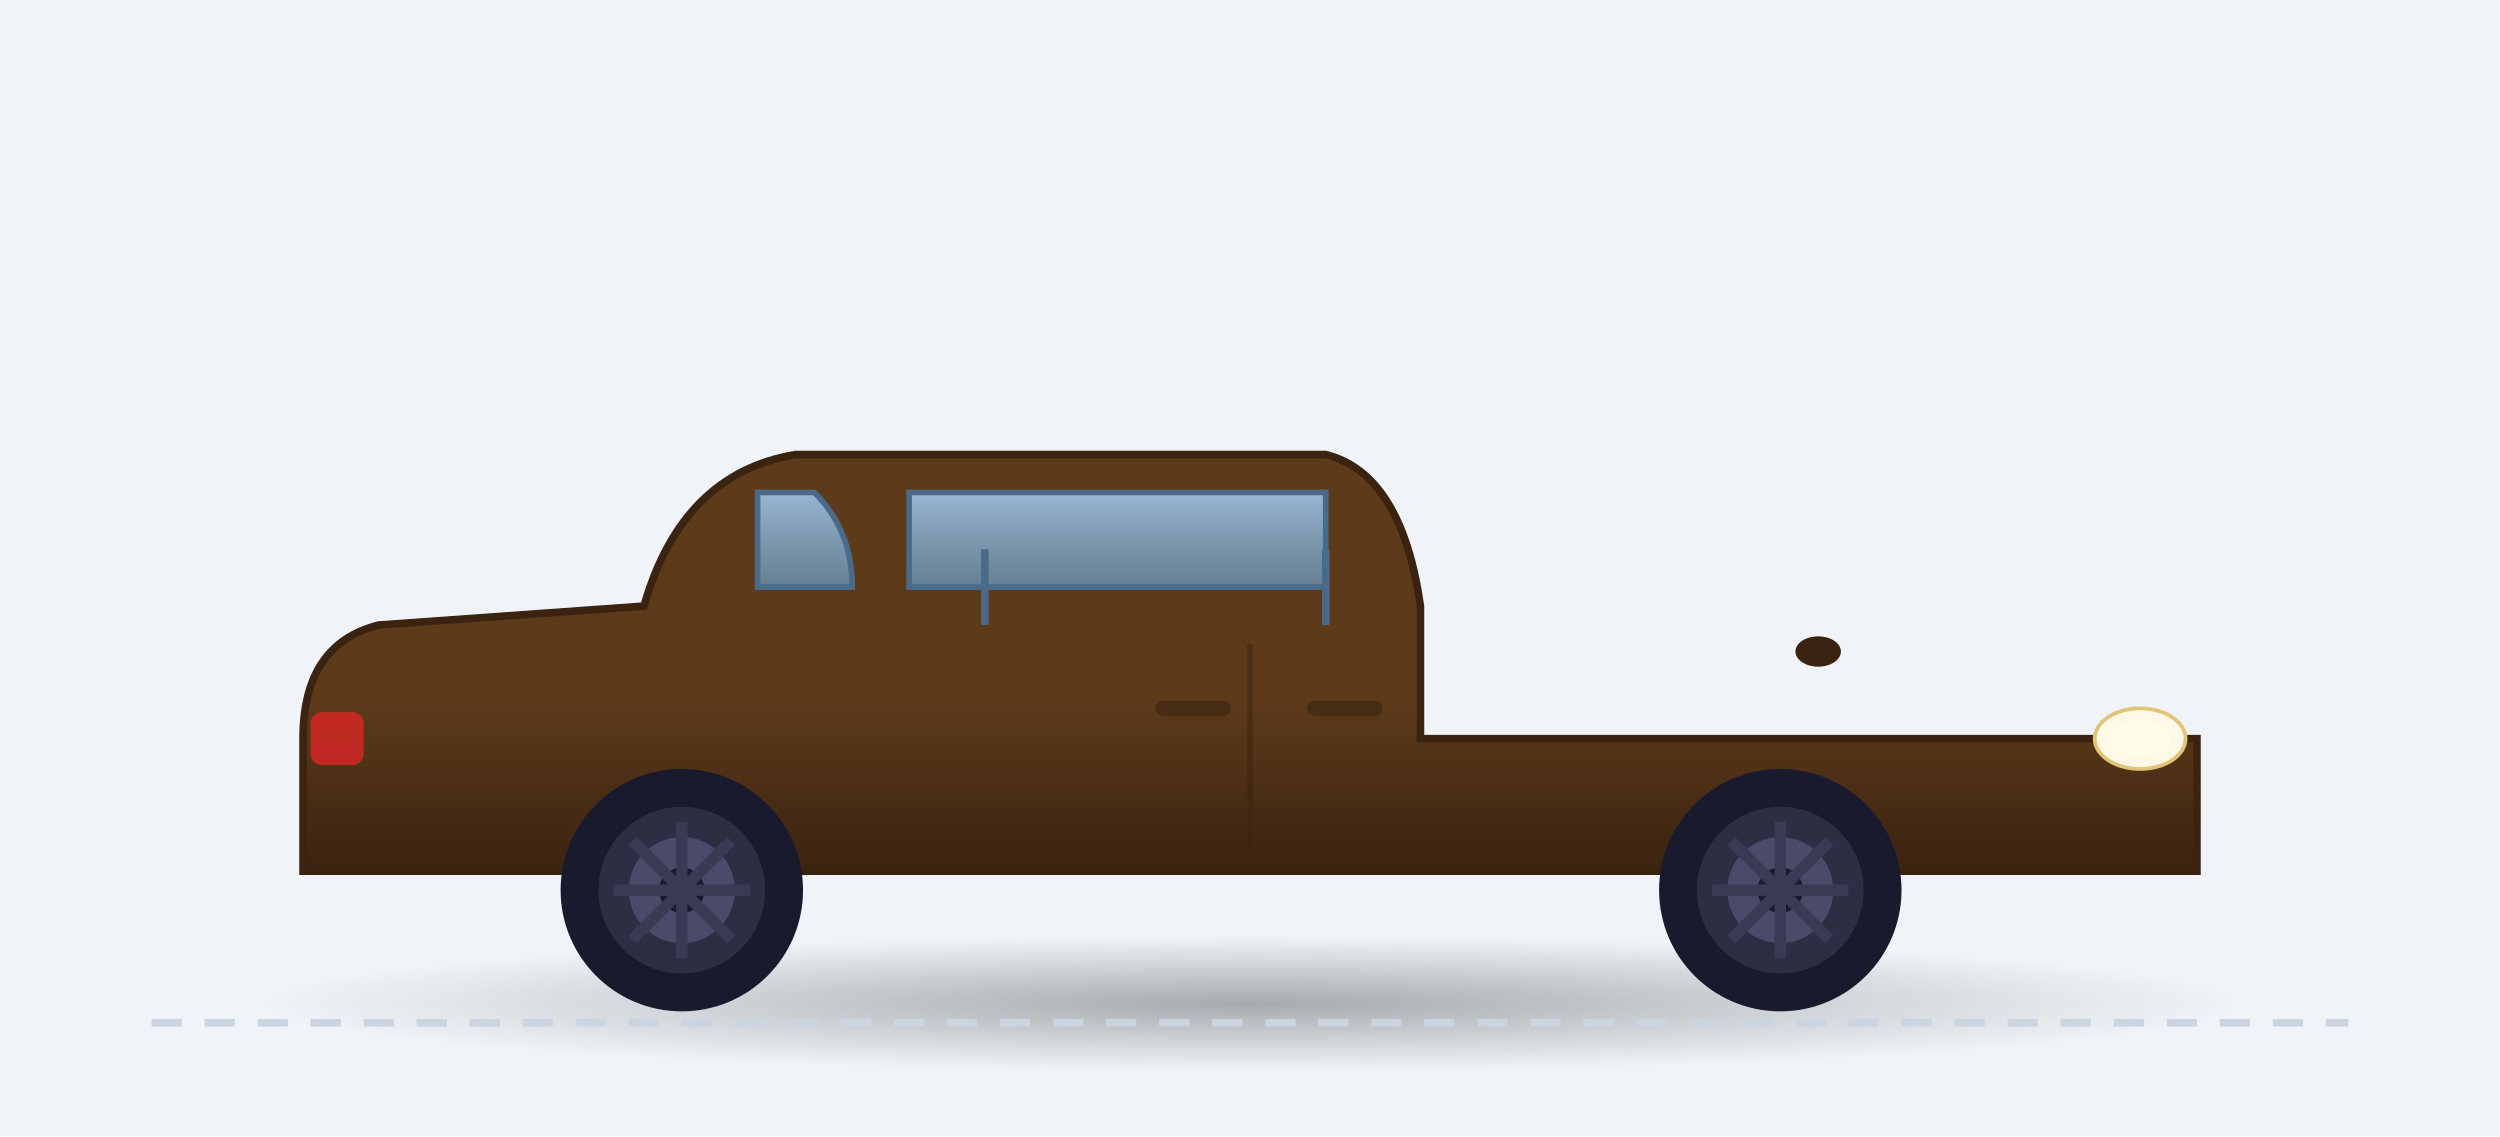
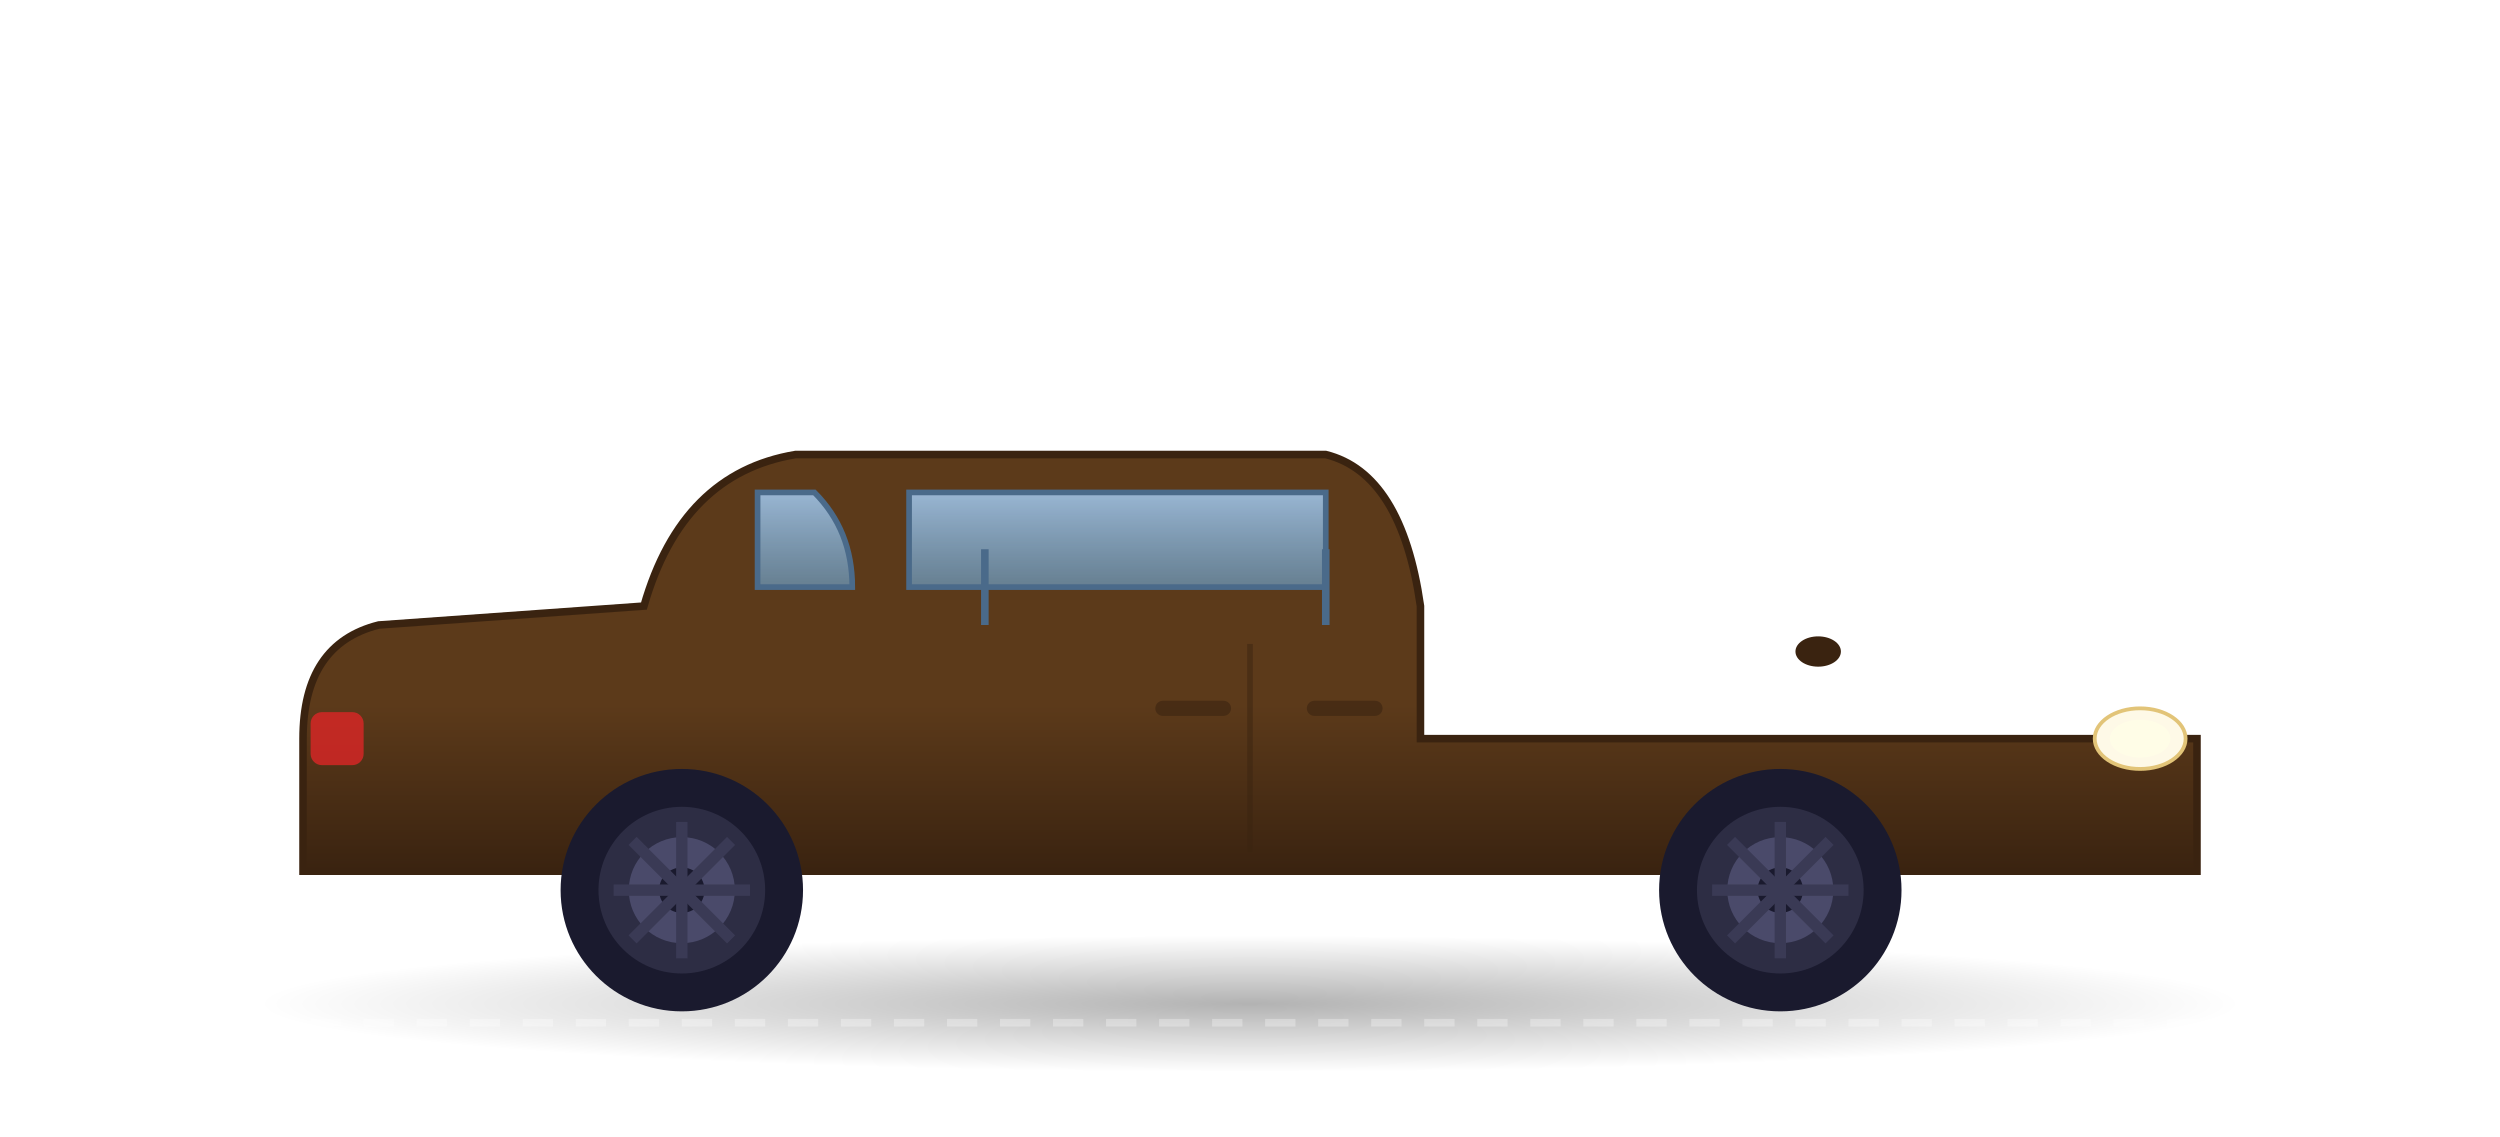
<svg xmlns="http://www.w3.org/2000/svg" viewBox="0 0 660 300" width="660" height="300">
  <defs>
    <linearGradient id="bodyGrad_isuzu_dmax.svg" x1="0%" y1="0%" x2="0%" y2="100%">
      <stop offset="0%" style="stop-color:#5c3a1a" />
      <stop offset="60%" style="stop-color:#5c3a1a" />
      <stop offset="100%" style="stop-color:#3a2310" />
    </linearGradient>
    <linearGradient id="windowGrad_isuzu_dmax.svg" x1="0%" y1="0%" x2="0%" y2="100%">
      <stop offset="0%" style="stop-color:#a0c4e8;stop-opacity:0.9" />
      <stop offset="100%" style="stop-color:#6b9dc4;stop-opacity:0.7" />
    </linearGradient>
    <radialGradient id="shadowGrad_isuzu_dmax.svg" cx="50%" cy="50%" r="50%">
      <stop offset="0%" style="stop-color:rgba(0,0,0,0.3)" />
      <stop offset="100%" style="stop-color:rgba(0,0,0,0)" />
    </radialGradient>
  </defs>
-   <rect width="660" height="300" fill="#f0f4f8" />
+   <rect width="660" height="300" fill="none" />
  <ellipse cx="330" cy="265" rx="260" ry="18" fill="url(#shadowGrad_isuzu_dmax.svg)" />
  <path d="M 80 195 Q 80 170 100 165 L 170 160 Q 180 125 210 120 L 350 120 Q 370 125 375 160 L 375 195 L 580 195 L 580 230 L 80 230 Z" fill="url(#bodyGrad_isuzu_dmax.svg)" stroke="#3a2310" stroke-width="2" />
  <path d="M 200 130 L 215 130 Q 225 140 225 155 L 200 155 Z M 240 130 L 350 130 L 350 155 L 240 155 Z" fill="url(#windowGrad_isuzu_dmax.svg)" stroke="#4a6a8a" stroke-width="1.5" />
  <line x1="260" y1="145" x2="260" y2="165" stroke="#4a6a8a" stroke-width="2" />
  <line x1="350" y1="145" x2="350" y2="165" stroke="#4a6a8a" stroke-width="2" />
  <line x1="330" y1="170" x2="330" y2="225" stroke="#3a2310" stroke-width="1.5" opacity="0.5" />
  <rect x="305" y="185" width="20" height="4" rx="2" fill="#3a2310" opacity="0.6" />
  <rect x="345" y="185" width="20" height="4" rx="2" fill="#3a2310" opacity="0.6" />
  <ellipse cx="565" cy="195" rx="12" ry="8" fill="#fef9e7" stroke="#e2c478" stroke-width="1" />
  <ellipse cx="565" cy="195" rx="8" ry="5" fill="#fffde7" />
  <rect x="82" y="188" width="14" height="14" rx="3" fill="#dc2626" opacity="0.8" />
  <ellipse cx="480" cy="172" rx="6" ry="4" fill="#3a2310" />
  <circle cx="180" cy="235" r="32" fill="#1a1a2e" />
  <circle cx="180" cy="235" r="22" fill="#2d2d44" />
  <circle cx="180" cy="235" r="14" fill="#4a4a6a" />
  <circle cx="180" cy="235" r="6" fill="#1a1a2e" />
  <line x1="162" y1="235" x2="198" y2="235" stroke="#3a3a55" stroke-width="3" />
  <line x1="180" y1="217" x2="180" y2="253" stroke="#3a3a55" stroke-width="3" />
  <line x1="167" y1="222" x2="193" y2="248" stroke="#3a3a55" stroke-width="3" />
  <line x1="167" y1="248" x2="193" y2="222" stroke="#3a3a55" stroke-width="3" />
  <circle cx="470" cy="235" r="32" fill="#1a1a2e" />
  <circle cx="470" cy="235" r="22" fill="#2d2d44" />
  <circle cx="470" cy="235" r="14" fill="#4a4a6a" />
  <circle cx="470" cy="235" r="6" fill="#1a1a2e" />
  <line x1="452" y1="235" x2="488" y2="235" stroke="#3a3a55" stroke-width="3" />
  <line x1="470" y1="217" x2="470" y2="253" stroke="#3a3a55" stroke-width="3" />
  <line x1="457" y1="222" x2="483" y2="248" stroke="#3a3a55" stroke-width="3" />
  <line x1="457" y1="248" x2="483" y2="222" stroke="#3a3a55" stroke-width="3" />
-   <line x1="40" y1="270" x2="620" y2="270" stroke="#cbd5e1" stroke-width="2" stroke-dasharray="8,6" />
+   <line x1="40" y1="270" x2="620" y2="270" stroke="rgba(255,255,255,0.3)" stroke-width="2" stroke-dasharray="8,6" />
</svg>
